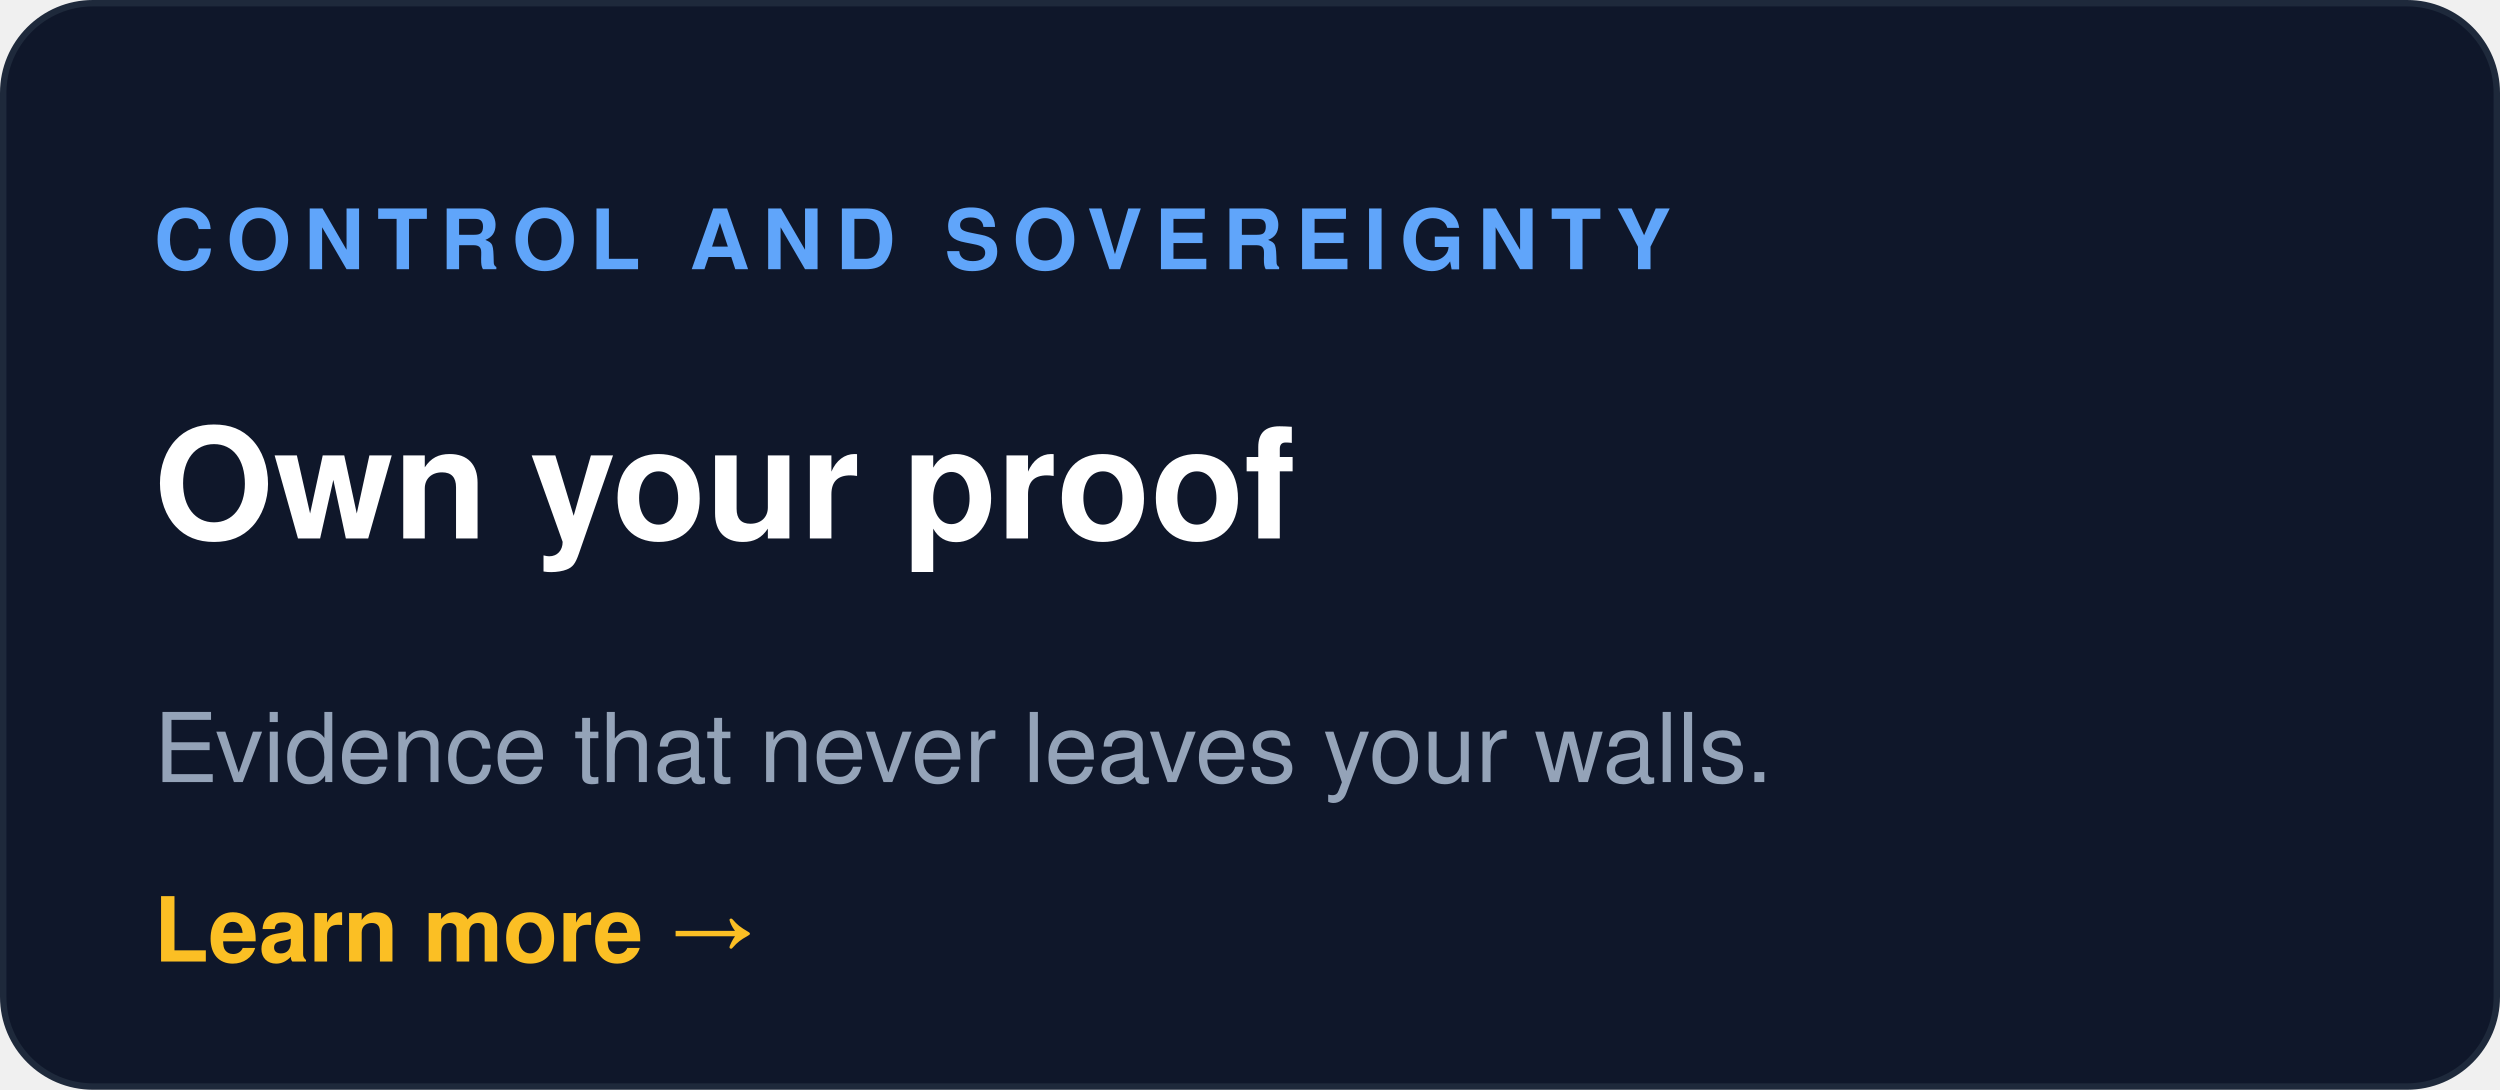
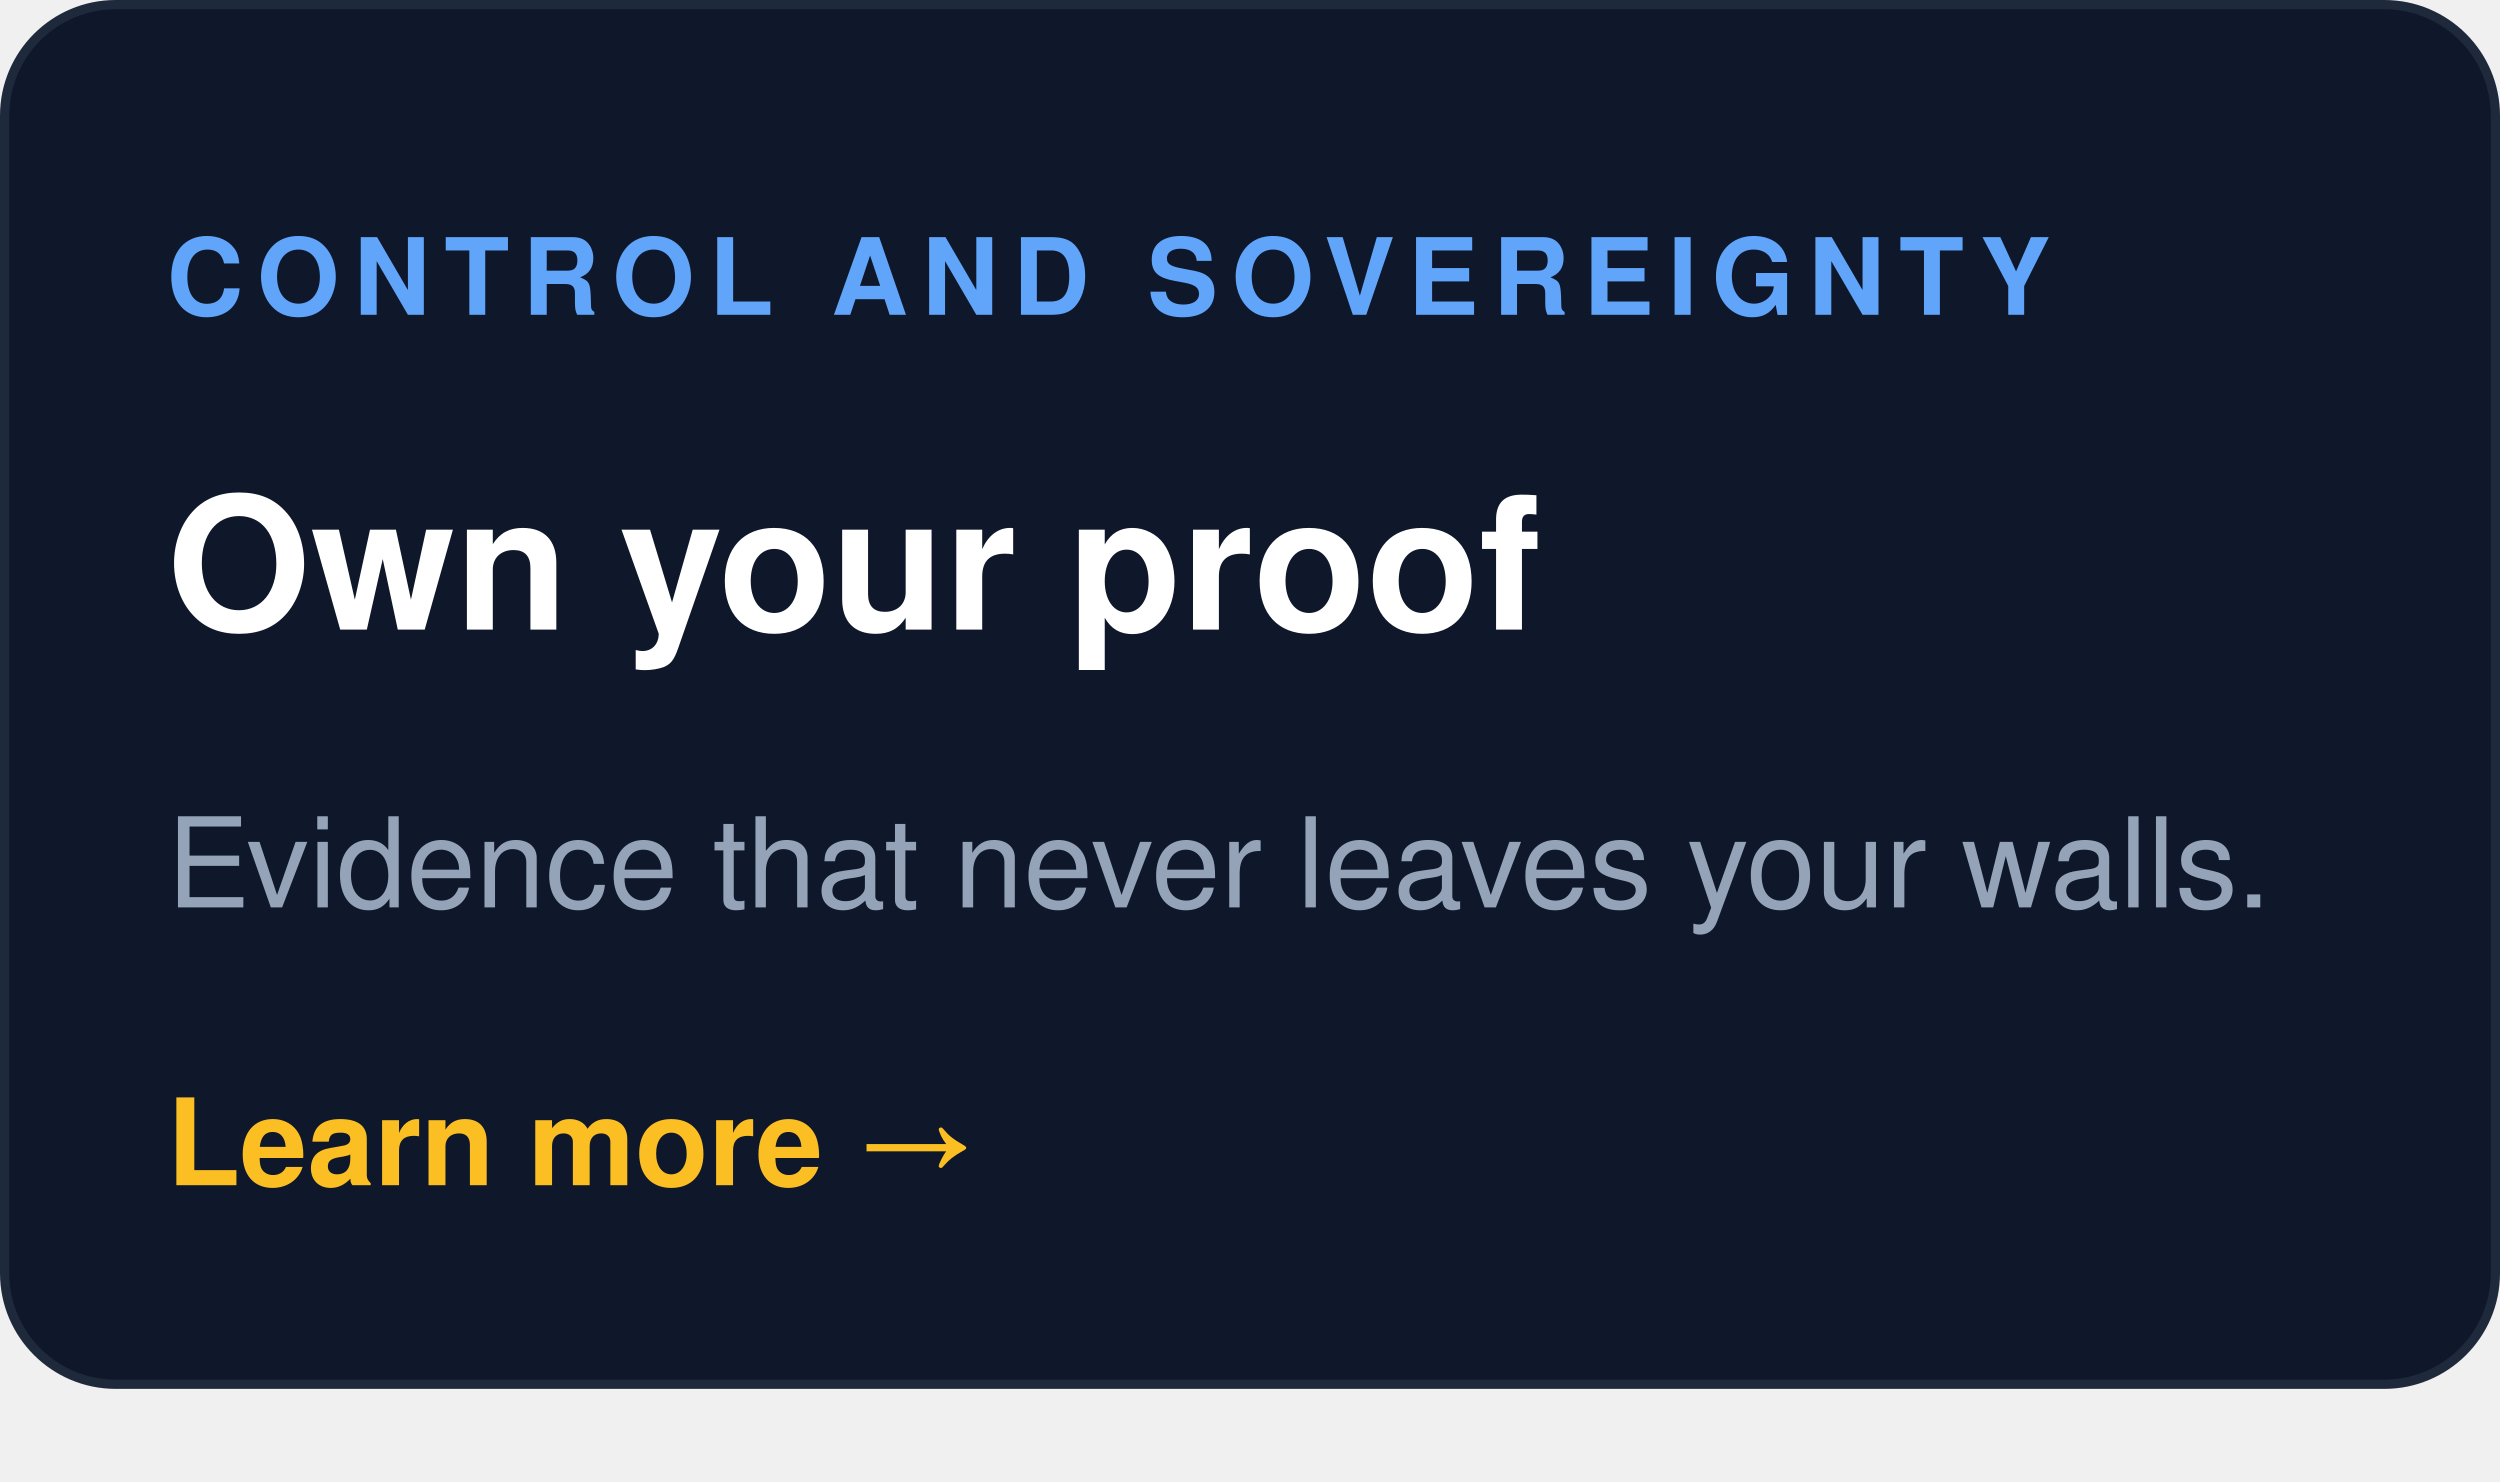
- <svg xmlns="http://www.w3.org/2000/svg" width="390" height="170" viewBox="0 0 390 170" role="img" aria-label="Own your proof">
-   <rect x=".5" y=".5" width="389" height="169" rx="14" fill="#0F172A" stroke="#1E293B" />
+ <svg xmlns="http://www.w3.org/2000/svg" width="270" height="160" viewBox="0 0 270 160" role="img" aria-label="Own your proof">
+   <rect x=".5" y=".5" width="269" height="149" rx="12" fill="#0F172A" stroke="#1E293B" />
  <g font-family="Segoe UI, -apple-system, BlinkMacSystemFont, Helvetica, Arial, sans-serif">
-     <text x="24" y="42" font-size="13" font-weight="600" letter-spacing="2" fill="#60A5FA">CONTROL AND SOVEREIGNTY</text>
-     <text x="24" y="84" font-size="24" font-weight="700" fill="#fff">Own your proof</text>
-     <text x="24" y="122" font-size="15" fill="#94A3B8">Evidence that never leaves your walls.</text>
-     <text x="24" y="150" font-size="14" font-weight="600" fill="#FBBF24">Learn more →</text>
+     <text x="18" y="34" font-size="11.5" font-weight="600" letter-spacing="1.5" fill="#60A5FA">CONTROL AND SOVEREIGNTY</text>
+     <text x="18" y="68" font-size="20" font-weight="700" fill="#fff">Own your proof</text>
+     <text x="18" y="98" font-size="13.5" fill="#94A3B8">Evidence that never leaves your walls.</text>
+     <text x="18" y="128" font-size="13" font-weight="600" fill="#FBBF24">Learn more →</text>
  </g>
</svg>
